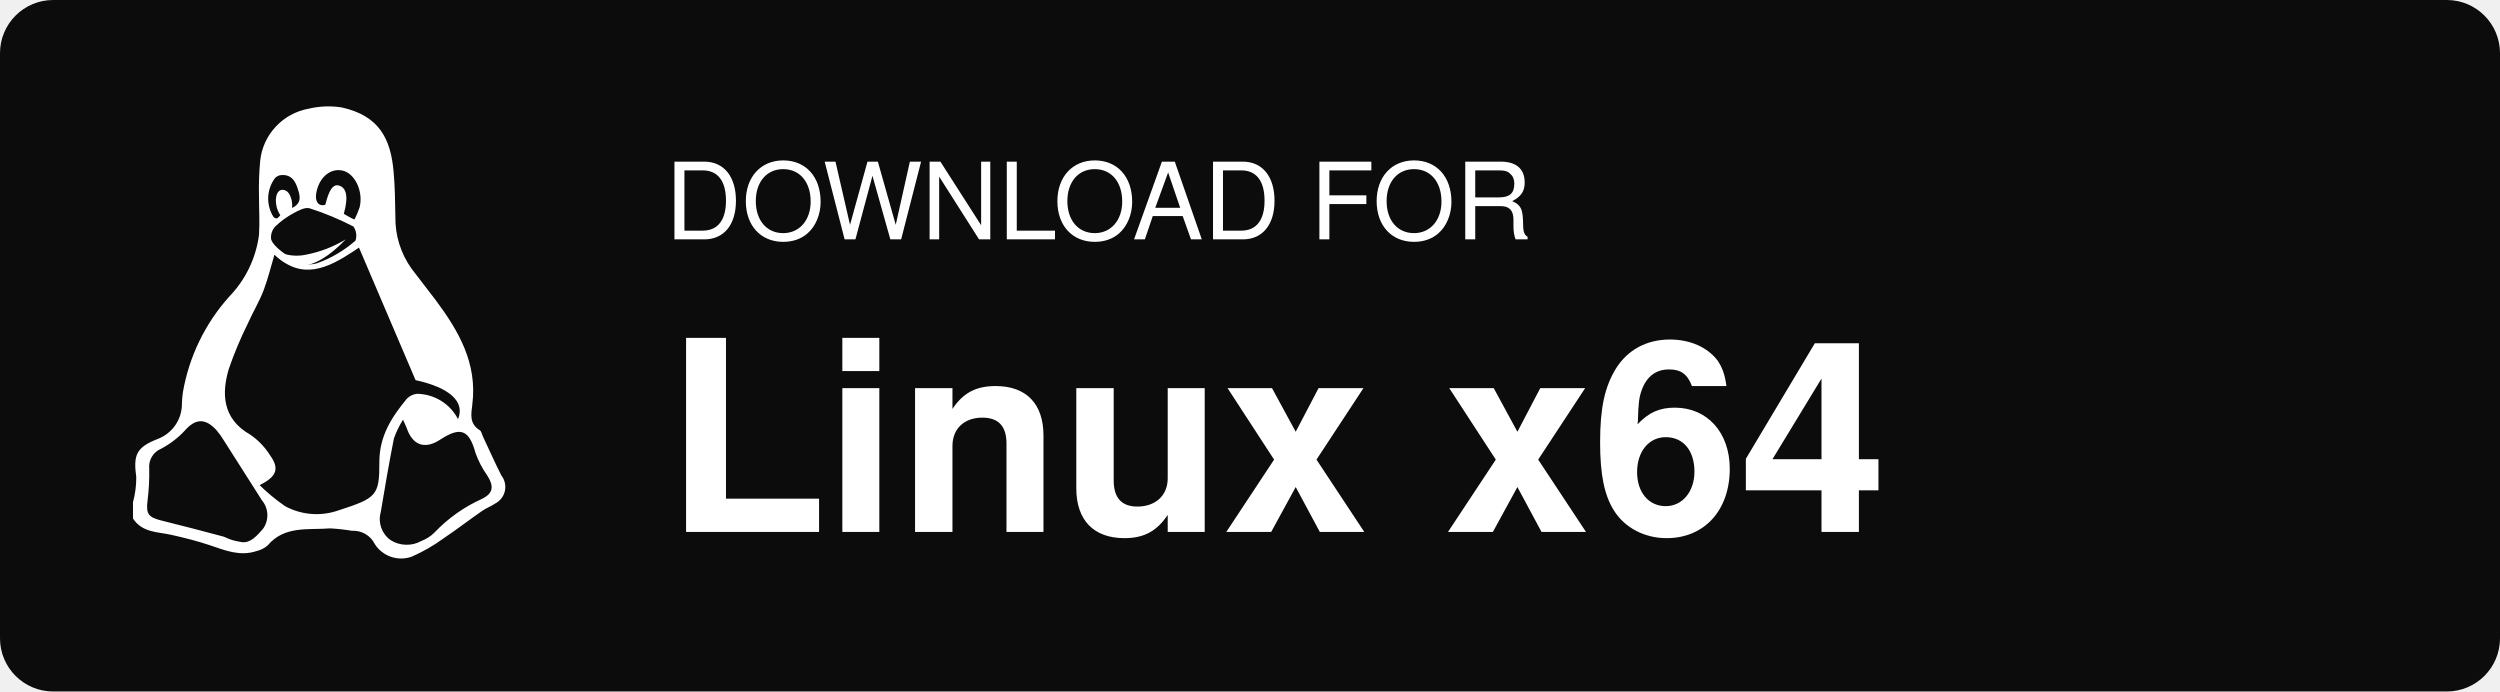
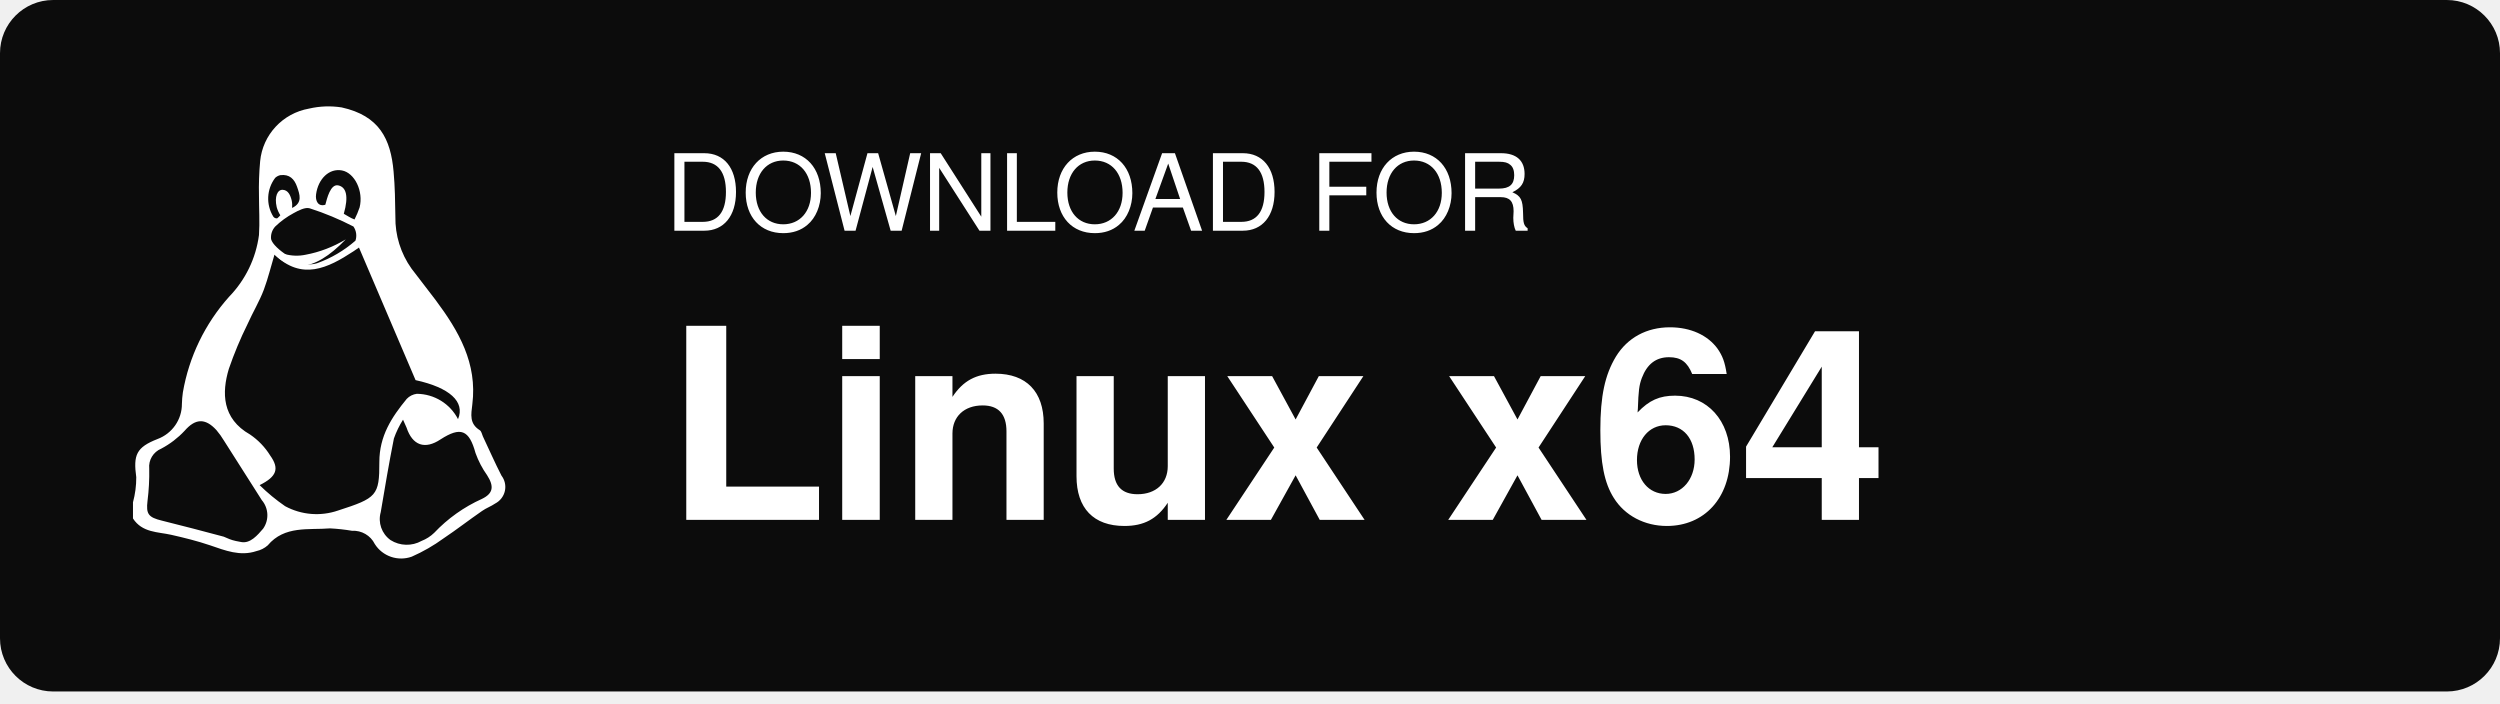
- <svg xmlns="http://www.w3.org/2000/svg" width="94px" height="26px" viewBox="0 0 94 26" version="1.1">
+ <svg xmlns="http://www.w3.org/2000/svg" width="128px" height="36px" viewBox="0 0 128 36" version="1.1">
  <g id="Page-1" stroke="none" stroke-width="1" fill="none" fill-rule="evenodd">
    <g id="linux-x64-download">
-       <rect id="Rectangle" fill="#000000" opacity="0.949" x="0" y="0" width="94" height="26" rx="2" />
-       <text id="DOWNLOAD-FOR" font-family="Helvetica" font-size="4" font-weight="normal" fill="#FFFFFF">
-         <tspan x="25" y="9">DOWNLOAD FOR</tspan>
+       <rect id="Rectangle" fill="#000000" opacity="0.949" x="0" y="0" width="128" height="35.404" rx="2.723" />
+       <text id="DOWNLOAD-FOR" font-family="Helvetica" font-size="5.447" font-weight="normal" fill="#FFFFFF">
+         <tspan x="34.043" y="11.809">DOWNLOAD FOR</tspan>
      </text>
-       <text id="Linux-x64" font-family="Helvetica-Bold, Helvetica" font-size="10" font-weight="bold" fill="#FFFFFF">
-         <tspan x="25" y="20">Linux x64</tspan>
+       <text id="Linux-x64" font-family="Helvetica-Bold, Helvetica" font-size="13.617" font-weight="bold" fill="#FFFFFF">
+         <tspan x="34.043" y="26.617">Linux x64</tspan>
      </text>
-       <g id="linux-logo" transform="translate(5, 4)" fill="#FFFFFF" fill-rule="nonzero">
-         <path d="M0,15.495 L0,14.886 C0.083,14.579 0.125,14.262 0.124,13.944 C0.008,13.105 0.124,12.821 0.922,12.508 C1.477,12.301 1.843,11.774 1.84,11.187 C1.843,11.042 1.855,10.898 1.876,10.756 C2.105,9.42 2.706,8.174 3.612,7.16 C4.229,6.525 4.623,5.711 4.738,4.838 C4.77,4.347 4.738,3.853 4.738,3.362 C4.727,2.928 4.742,2.493 4.782,2.061 C4.877,1.067 5.63,0.258 6.622,0.083 C7.023,-0.01 7.439,-0.025 7.847,0.039 C9.264,0.352 9.691,1.226 9.799,2.452 C9.85,3.014 9.858,3.58 9.866,4.145 C9.854,4.844 10.066,5.529 10.473,6.1 C10.768,6.495 11.088,6.891 11.383,7.286 C12.249,8.449 12.952,9.66 12.76,11.199 C12.712,11.594 12.644,11.927 13.039,12.176 C13.103,12.215 13.119,12.326 13.155,12.405 C13.387,12.896 13.606,13.398 13.854,13.881 C13.981,14.046 14.029,14.258 13.983,14.461 C13.938,14.664 13.804,14.837 13.618,14.933 C13.463,15.04 13.279,15.103 13.123,15.214 C12.636,15.55 12.169,15.914 11.678,16.242 C11.306,16.514 10.904,16.745 10.481,16.931 C9.963,17.116 9.385,16.919 9.092,16.456 C8.933,16.134 8.595,15.937 8.234,15.958 C7.961,15.911 7.685,15.881 7.408,15.867 C6.61,15.934 5.7,15.752 5.065,16.507 C4.944,16.613 4.799,16.686 4.642,16.721 C4.027,16.927 3.468,16.697 2.898,16.503 C2.419,16.341 1.924,16.219 1.433,16.108 C0.942,15.997 0.347,16.033 0,15.495 Z M8.497,5.308 L8.294,5.447 C7.324,6.084 6.35,6.562 5.32,5.573 C5.189,6.009 5.081,6.463 4.921,6.891 C4.762,7.318 4.502,7.749 4.307,8.188 C4.036,8.733 3.802,9.295 3.604,9.869 C3.337,10.76 3.341,11.737 4.402,12.338 C4.708,12.546 4.967,12.816 5.161,13.129 C5.512,13.62 5.408,13.92 4.762,14.241 C5.057,14.532 5.378,14.796 5.719,15.032 C6.331,15.364 7.057,15.423 7.715,15.194 C9.16,14.727 9.268,14.64 9.264,13.37 C9.264,12.393 9.727,11.685 10.293,10.997 C10.394,10.892 10.528,10.825 10.673,10.807 C11.328,10.813 11.926,11.181 12.221,11.76 C12.497,11.104 11.906,10.574 10.625,10.293 L8.497,5.308 Z M3.868,16.341 L4.071,16.381 C4.41,16.444 4.682,16.124 4.893,15.878 C5.125,15.55 5.103,15.108 4.841,14.802 C4.798,14.727 4.746,14.656 4.702,14.581 C4.273,13.908 3.846,13.237 3.421,12.567 C3.338,12.428 3.243,12.295 3.137,12.172 C2.71,11.705 2.339,11.741 1.94,12.199 C1.688,12.469 1.392,12.695 1.066,12.868 C0.762,12.992 0.577,13.3 0.611,13.624 C0.619,14.027 0.597,14.43 0.547,14.83 C0.487,15.329 0.575,15.451 1.094,15.578 C1.868,15.768 2.638,15.973 3.413,16.179 C3.576,16.25 3.684,16.302 3.868,16.341 Z M10.154,11.78 C10.013,12.003 9.898,12.24 9.811,12.488 C9.627,13.41 9.471,14.336 9.316,15.257 C9.204,15.649 9.351,16.067 9.683,16.306 C10.036,16.531 10.487,16.543 10.852,16.337 C11.03,16.268 11.191,16.165 11.327,16.033 C11.835,15.496 12.444,15.063 13.119,14.759 C13.554,14.549 13.578,14.28 13.315,13.869 C13.132,13.612 12.986,13.331 12.88,13.034 C12.64,12.16 12.321,12.033 11.567,12.52 C10.976,12.916 10.509,12.749 10.286,12.077 C10.27,12.033 10.242,11.974 10.154,11.78 Z M6.61,5.941 C6.715,5.942 6.82,5.928 6.921,5.898 C7.453,5.708 7.943,5.419 8.366,5.047 C8.425,4.868 8.397,4.673 8.29,4.517 C7.762,4.244 7.212,4.015 6.645,3.833 C6.478,3.781 6.222,3.912 6.039,4.015 C5.786,4.15 5.554,4.319 5.348,4.517 C5.23,4.646 5.173,4.819 5.193,4.992 C5.28,5.352 6.254,5.953 6.61,5.941 Z M8.33,4.252 C8.405,4.105 8.469,3.953 8.521,3.797 C8.673,3.192 8.338,2.5 7.859,2.409 C7.38,2.318 6.965,2.721 6.885,3.303 C6.849,3.556 6.965,3.781 7.232,3.698 C7.296,3.465 7.424,2.907 7.719,2.97 C8.014,3.034 8.118,3.366 7.927,4.039 C8.038,4.098 8.182,4.201 8.33,4.252 Z M5.987,3.817 C6.386,3.623 6.27,3.315 6.171,3.026 C6.071,2.737 5.887,2.539 5.536,2.587 C5.466,2.603 5.401,2.637 5.348,2.686 C5.024,3.111 4.995,3.69 5.276,4.145 C5.309,4.193 5.367,4.217 5.424,4.209 C5.467,4.175 5.506,4.136 5.54,4.094 C5.48,3.999 5.434,3.897 5.404,3.789 C5.312,3.394 5.432,3.129 5.628,3.137 C5.823,3.144 5.915,3.322 5.967,3.532 C5.987,3.626 5.992,3.722 5.983,3.817 L5.987,3.817 Z" id="Shape" />
-         <path d="M8,5 C6.776,6.276 5.776,6.331 5,5.165 C5.426,5.539 5.968,5.689 6.493,5.578 C7.019,5.48 7.528,5.285 8,5 Z" id="Shape" />
+       <g id="linux-logo" transform="translate(6.808511, 5.446809)" fill="#FFFFFF" fill-rule="nonzero">
+         <path d="M0,21.099 L0,20.27 C0.113,19.852 0.17,19.42 0.168,18.988 C0.011,17.846 0.168,17.458 1.255,17.032 C2.011,16.751 2.509,16.033 2.505,15.233 C2.509,15.037 2.526,14.84 2.554,14.646 C2.866,12.827 3.685,11.131 4.919,9.749 C5.758,8.885 6.295,7.777 6.451,6.587 C6.495,5.919 6.451,5.246 6.451,4.578 C6.437,3.987 6.457,3.395 6.511,2.806 C6.641,1.452 7.666,0.351 9.017,0.113 C9.564,-0.014 10.13,-0.034 10.685,0.053 C12.614,0.479 13.196,1.669 13.343,3.339 C13.413,4.104 13.424,4.874 13.435,5.645 C13.418,6.596 13.707,7.528 14.261,8.306 C14.663,8.844 15.098,9.383 15.5,9.922 C16.68,11.505 17.636,13.154 17.375,15.249 C17.31,15.788 17.218,16.24 17.756,16.58 C17.843,16.634 17.865,16.784 17.913,16.892 C18.229,17.56 18.528,18.244 18.865,18.901 C19.038,19.126 19.103,19.416 19.041,19.692 C18.979,19.968 18.797,20.203 18.544,20.334 C18.332,20.48 18.082,20.566 17.87,20.717 C17.207,21.175 16.571,21.67 15.903,22.117 C15.395,22.487 14.848,22.801 14.272,23.055 C13.567,23.308 12.779,23.038 12.381,22.408 C12.165,21.969 11.704,21.702 11.212,21.729 C10.84,21.666 10.464,21.625 10.087,21.606 C9,21.697 7.761,21.449 6.897,22.478 C6.733,22.622 6.535,22.722 6.321,22.769 C5.484,23.049 4.723,22.737 3.946,22.473 C3.294,22.252 2.62,22.085 1.951,21.934 C1.283,21.783 0.473,21.832 0,21.099 Z M11.571,7.228 L11.294,7.417 C9.973,8.284 8.647,8.936 7.245,7.589 C7.065,8.182 6.919,8.801 6.701,9.383 C6.484,9.965 6.131,10.552 5.864,11.15 C5.496,11.892 5.177,12.657 4.908,13.439 C4.544,14.651 4.549,15.982 5.995,16.801 C6.411,17.084 6.763,17.451 7.027,17.878 C7.506,18.546 7.364,18.955 6.484,19.392 C6.886,19.788 7.323,20.148 7.788,20.469 C8.622,20.921 9.609,21.001 10.506,20.69 C12.473,20.054 12.62,19.936 12.614,18.207 C12.614,16.876 13.245,15.912 14.017,14.975 C14.154,14.832 14.336,14.741 14.533,14.716 C15.426,14.724 16.239,15.225 16.642,16.014 C17.017,15.12 16.212,14.398 14.468,14.016 L11.571,7.228 Z M5.266,22.252 L5.544,22.306 C6.006,22.392 6.375,21.956 6.663,21.622 C6.978,21.174 6.949,20.572 6.593,20.157 C6.533,20.054 6.462,19.957 6.402,19.855 C5.819,18.939 5.237,18.025 4.658,17.113 C4.545,16.923 4.416,16.743 4.272,16.574 C3.69,15.939 3.185,15.987 2.641,16.612 C2.298,16.979 1.896,17.286 1.451,17.522 C1.038,17.692 0.786,18.11 0.832,18.551 C0.843,19.1 0.813,19.649 0.745,20.194 C0.663,20.873 0.783,21.04 1.489,21.212 C2.544,21.471 3.592,21.751 4.647,22.031 C4.87,22.128 5.016,22.198 5.266,22.252 Z M13.826,16.041 C13.635,16.344 13.478,16.668 13.359,17.005 C13.109,18.26 12.897,19.521 12.685,20.776 C12.533,21.309 12.733,21.879 13.185,22.204 C13.666,22.51 14.28,22.527 14.778,22.247 C15.019,22.153 15.239,22.012 15.424,21.832 C16.115,21.101 16.944,20.512 17.865,20.097 C18.457,19.812 18.49,19.446 18.131,18.885 C17.882,18.535 17.683,18.153 17.538,17.749 C17.212,16.558 16.778,16.386 15.75,17.048 C14.946,17.587 14.31,17.361 14.006,16.445 C13.984,16.386 13.946,16.305 13.826,16.041 Z M9,8.09 C9.144,8.091 9.287,8.072 9.424,8.031 C10.148,7.772 10.816,7.379 11.392,6.873 C11.472,6.629 11.434,6.363 11.288,6.151 C10.569,5.779 9.82,5.467 9.049,5.219 C8.821,5.149 8.473,5.327 8.223,5.467 C7.879,5.651 7.563,5.881 7.283,6.151 C7.122,6.326 7.044,6.562 7.071,6.797 C7.19,7.288 8.517,8.106 9,8.09 Z M11.343,5.79 C11.445,5.59 11.532,5.383 11.604,5.171 C11.81,4.346 11.354,3.404 10.701,3.28 C10.049,3.156 9.484,3.705 9.375,4.497 C9.326,4.842 9.484,5.149 9.848,5.036 C9.935,4.718 10.109,3.959 10.511,4.045 C10.913,4.131 11.055,4.584 10.794,5.499 C10.946,5.58 11.142,5.72 11.343,5.79 Z M8.152,5.198 C8.696,4.934 8.538,4.513 8.402,4.12 C8.267,3.727 8.017,3.458 7.538,3.522 C7.443,3.545 7.355,3.591 7.283,3.657 C6.841,4.237 6.802,5.025 7.185,5.645 C7.23,5.709 7.308,5.743 7.386,5.731 C7.444,5.685 7.497,5.632 7.544,5.575 C7.462,5.446 7.4,5.306 7.359,5.16 C7.234,4.621 7.397,4.26 7.663,4.271 C7.93,4.282 8.055,4.524 8.125,4.81 C8.153,4.937 8.16,5.068 8.147,5.198 L8.152,5.198 Z" id="Shape" />
+         <path d="M10.894,6.809 C9.227,8.546 7.866,8.621 6.809,7.033 C7.389,7.543 8.126,7.747 8.842,7.595 C9.558,7.462 10.25,7.196 10.894,6.809 Z" id="Shape" />
      </g>
    </g>
  </g>
</svg>
